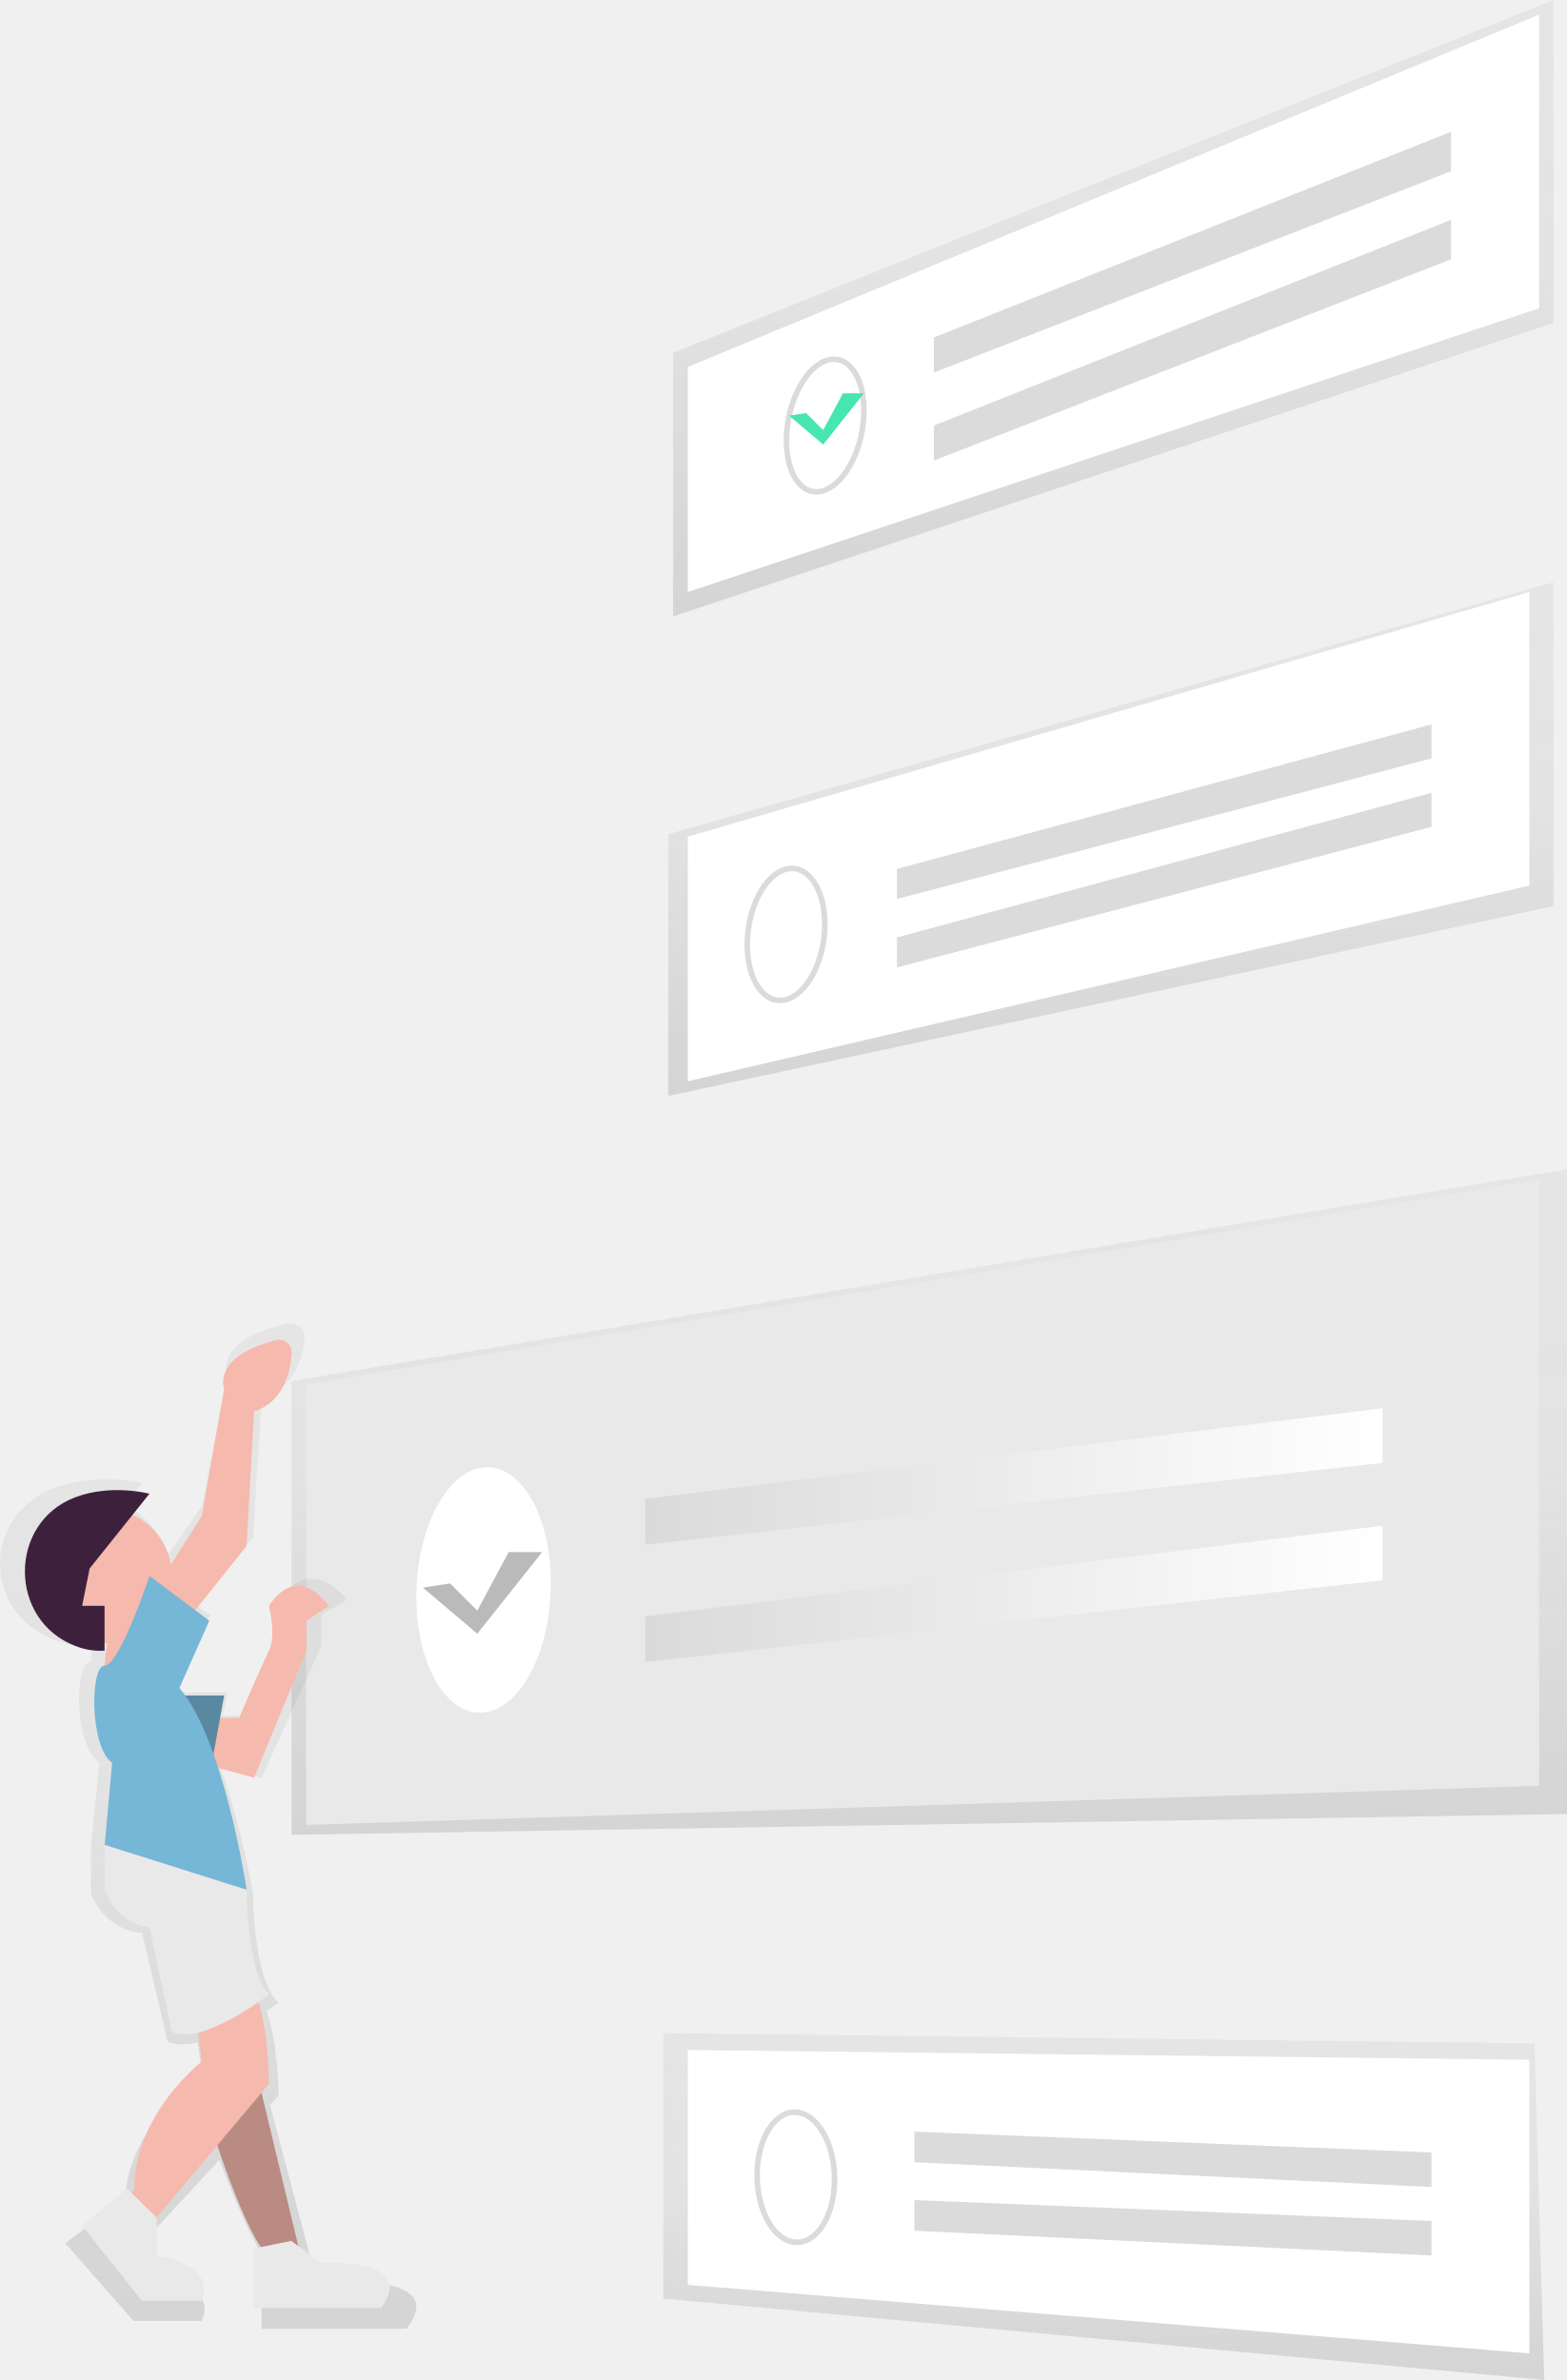
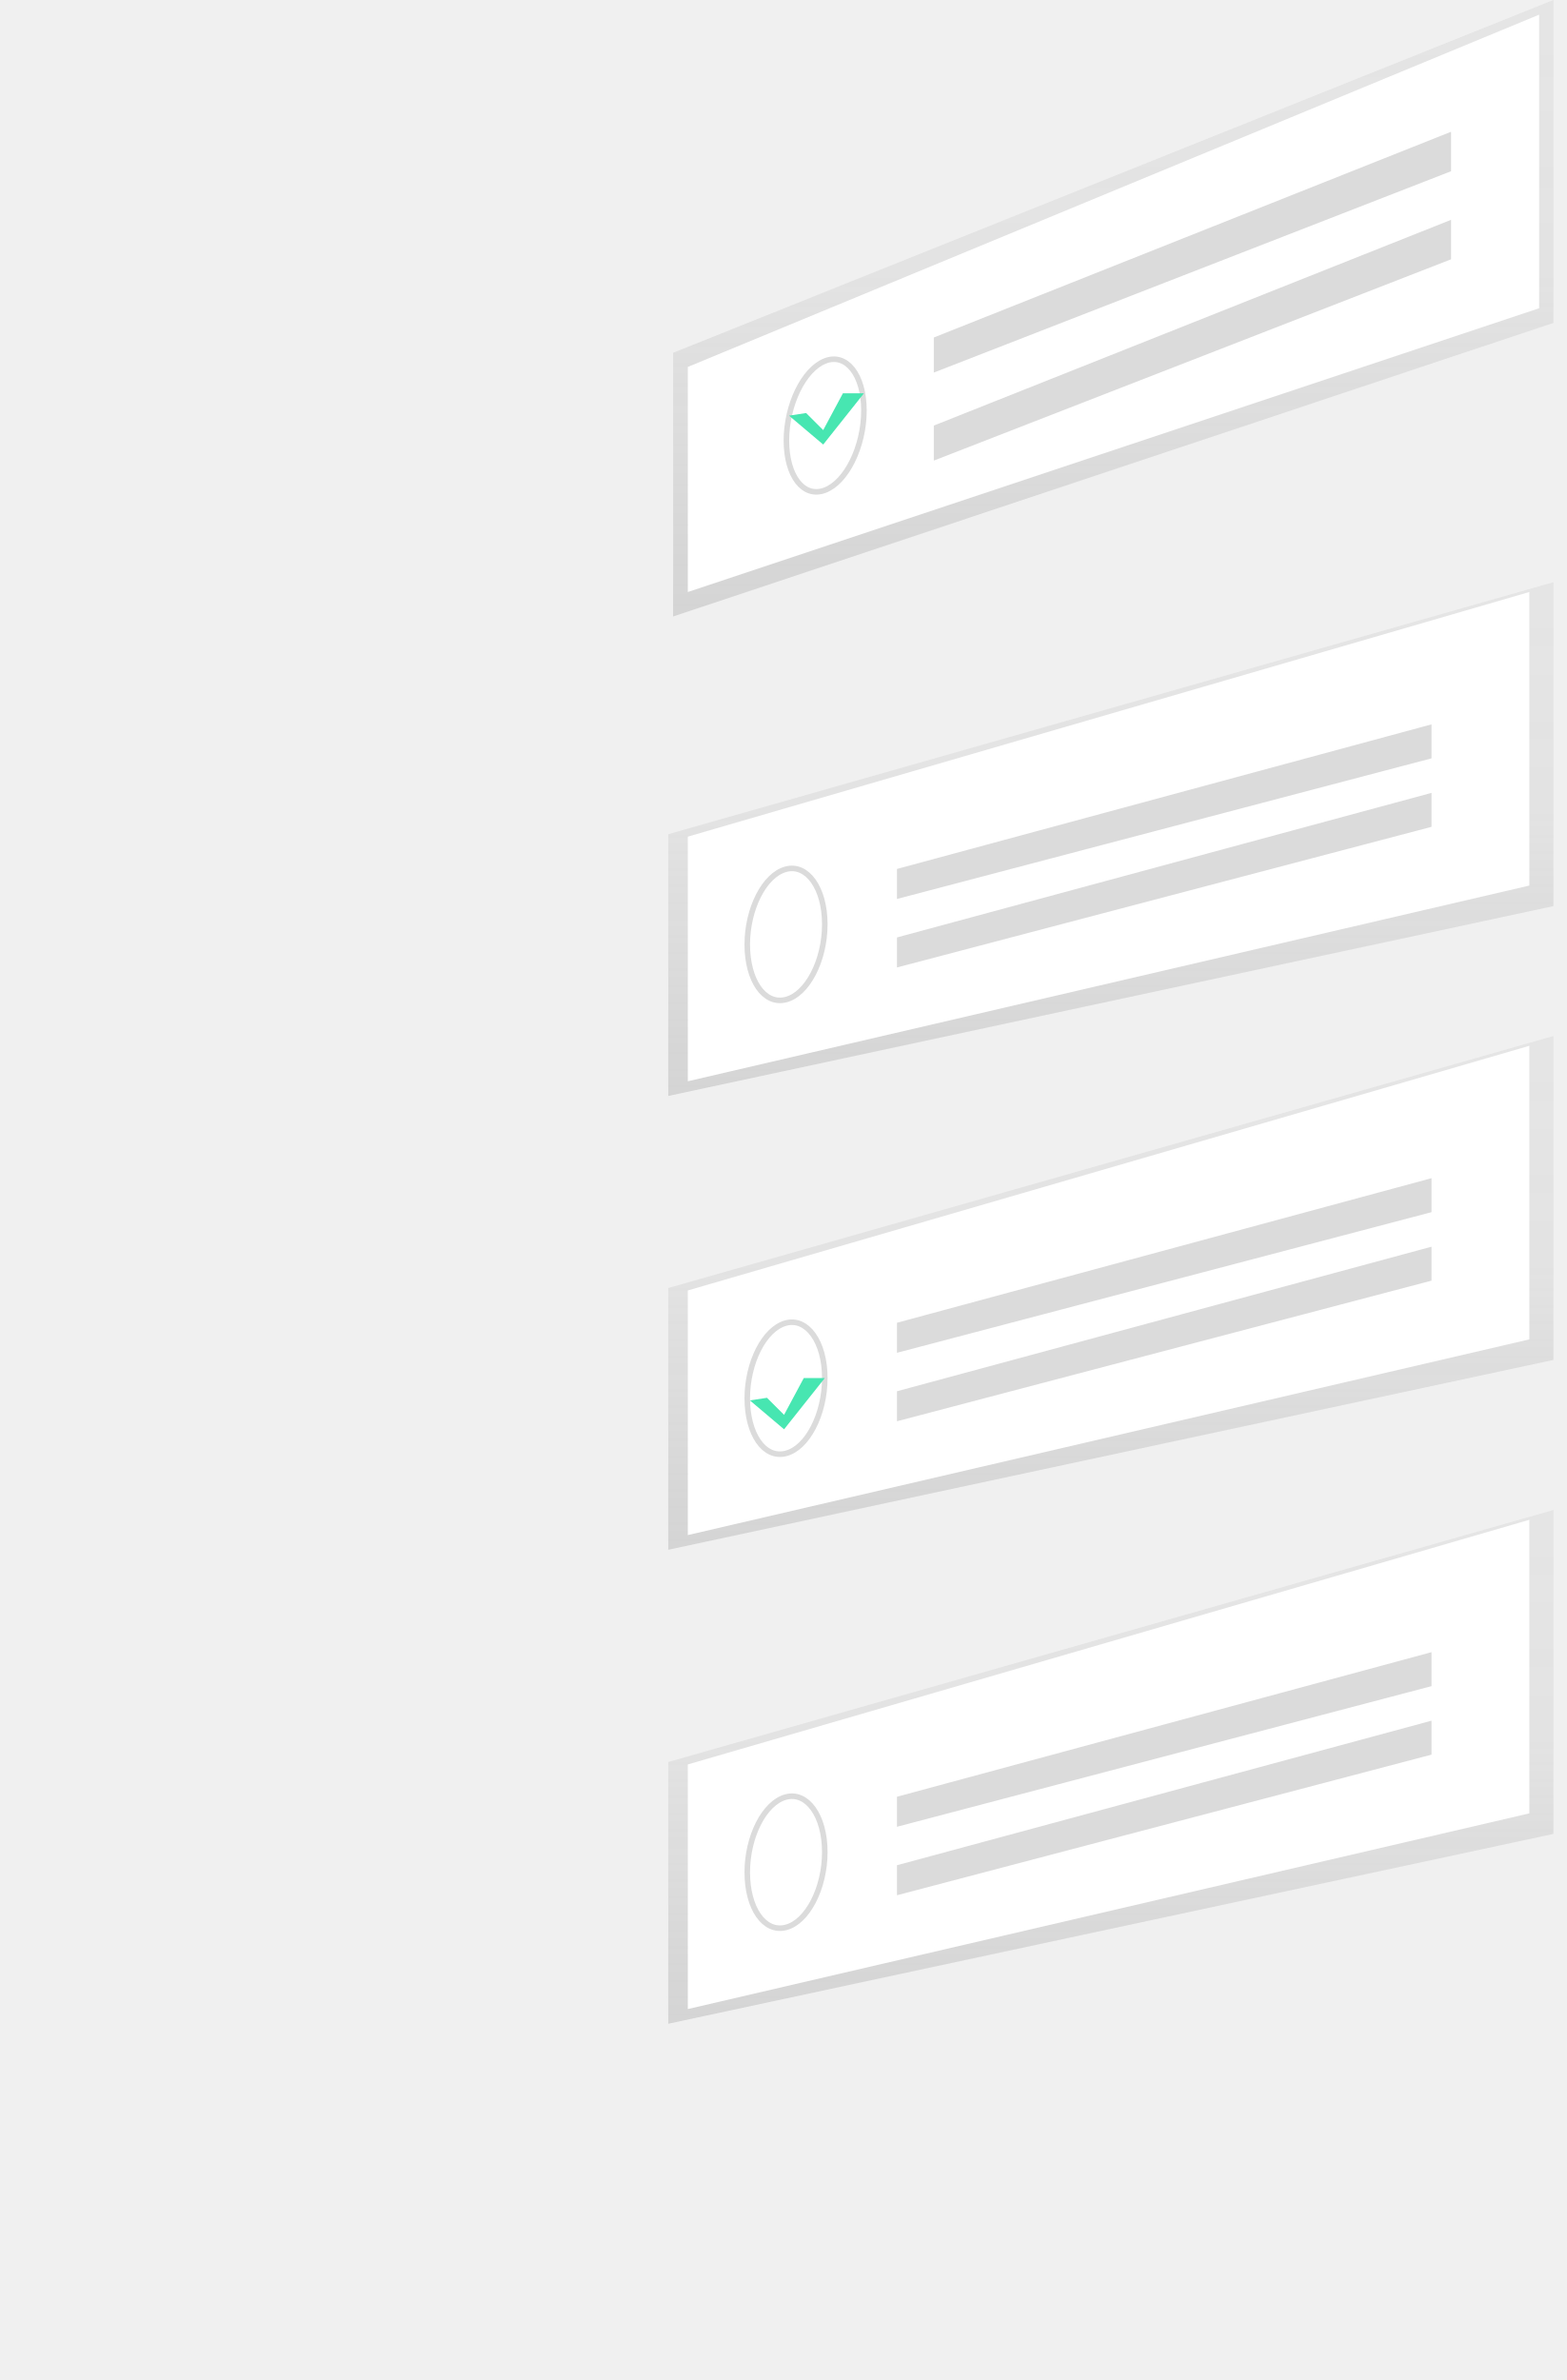
- <svg xmlns="http://www.w3.org/2000/svg" xmlns:xlink="http://www.w3.org/1999/xlink" id="2dd263b0-17c3-4832-94a1-efd01e704293" data-name="Layer 1" width="564.9" height="858" viewBox="0 0 564.9 858">
-   <defs>
+ <svg xmlns="http://www.w3.org/2000/svg" xmlns:xlink="http://www.w3.org/1999/xlink" id="2dd263b0-17c3-4832-94a1-efd01e704293" data-name="Layer 1" width="564.9" height="858" viewBox="0 0 564.9 858" version="1.1">
+   <defs id="defs19">
    <linearGradient id="48cbd5f8-dd6a-4902-855a-ac0ebdca0ab8" x1="335" y1="661.45" x2="335" y2="421.53" gradientUnits="userSpaceOnUse">
-       <stop offset="0" stop-color="gray" stop-opacity="0.25" />
-       <stop offset="0.54" stop-color="gray" stop-opacity="0.12" />
-       <stop offset="1" stop-color="gray" stop-opacity="0.1" />
+       <stop offset="0" stop-color="gray" stop-opacity="0.25" id="stop2" />
+       <stop offset="0.54" stop-color="gray" stop-opacity="0.12" id="stop4" />
+       <stop offset="1" stop-color="gray" stop-opacity="0.1" id="stop6" />
    </linearGradient>
    <linearGradient id="635ef7de-69ea-413a-a634-0ed37a80d0a0" x1="400.46" y1="395.09" x2="400.46" y2="209.89" xlink:href="#48cbd5f8-dd6a-4902-855a-ac0ebdca0ab8" />
    <linearGradient id="1972a281-8496-4e87-8315-a7d595070924" x1="232.62" y1="532.26" x2="498.42" y2="532.26" gradientUnits="userSpaceOnUse">
-       <stop offset="0" stop-color="#dadada" />
-       <stop offset="1" stop-color="#fff" />
+       <stop offset="0" stop-color="#dadada" id="stop10" />
+       <stop offset="1" stop-color="#fff" id="stop12" />
    </linearGradient>
    <linearGradient id="4fc3e5a2-91e5-47ea-98de-dc6f1c116699" x1="232.62" y1="574.59" x2="498.42" y2="574.59" xlink:href="#1972a281-8496-4e87-8315-a7d595070924" />
    <linearGradient id="900a01a2-0e45-436b-99d8-acc317faf847" x1="397.92" y1="858" x2="397.92" y2="732.95" xlink:href="#48cbd5f8-dd6a-4902-855a-ac0ebdca0ab8" />
    <linearGradient id="1de1d84a-3e03-483f-be7f-56a9502687c2" x1="401.35" y1="222.24" x2="401.35" y2="0" xlink:href="#48cbd5f8-dd6a-4902-855a-ac0ebdca0ab8" />
    <linearGradient id="ea3c10e5-040b-4a6e-b93f-0f3b5d2f843b" x1="392.58" y1="860.42" x2="392.58" y2="498.06" xlink:href="#48cbd5f8-dd6a-4902-855a-ac0ebdca0ab8" />
+     <linearGradient xlink:href="#48cbd5f8-dd6a-4902-855a-ac0ebdca0ab8" id="linearGradient4860" x1="400.46" y1="395.09" x2="400.46" y2="209.89" />
+     <linearGradient xlink:href="#48cbd5f8-dd6a-4902-855a-ac0ebdca0ab8" id="linearGradient4902" x1="400.46" y1="395.09" x2="400.46" y2="209.89" />
  </defs>
-   <polygon points="564.9 421.53 105.09 497.87 105.09 661.45 564.9 653.96 564.9 421.53" fill="url(#48cbd5f8-dd6a-4902-855a-ac0ebdca0ab8)" />
-   <polygon points="110.38 499.16 554.86 425.08 554.86 643.79 110.38 657.9 110.38 499.16" fill="#e9e9e9" />
-   <polygon points="560.02 209.89 240.91 300.73 240.91 395.09 560.02 326.66 560.02 209.89" fill="url(#635ef7de-69ea-413a-a634-0ed37a80d0a0)" />
-   <polygon points="551.33 213.42 247.96 301.61 247.96 389.8 551.33 319.25 551.33 213.42" fill="#fff" />
-   <path d="M614.89,354.2c0,13.11-6.35,25.29-14.11,27.19s-13.84-7-13.84-19.89,6.16-25,13.84-27.12S614.89,341.09,614.89,354.2Z" transform="translate(-317.55 -21)" fill="none" stroke="#dbdbdb" stroke-miterlimit="10" stroke-width="2" />
-   <polygon points="516.06 273.39 323.36 324.08 323.36 313.26 516.06 261.14 516.06 273.39" fill="#dbdbdb" />
-   <polygon points="516.06 298.08 323.36 348.77 323.36 337.95 516.06 285.84 516.06 298.08" fill="#dbdbdb" />
-   <path d="M516.12,591.68c0-24.85-11.17-43.47-24.69-41.62-13.25,1.82-23.8,22.68-23.8,46.63s10.55,42.63,23.8,41.71C505,637.46,516.12,616.54,516.12,591.68Z" transform="translate(-317.55 -21)" fill="#fff" />
-   <polygon points="498.42 527.38 232.62 556.85 232.62 540.34 498.42 507.68 498.42 527.38" fill="url(#1972a281-8496-4e87-8315-a7d595070924)" />
-   <polygon points="498.42 569.71 232.62 599.18 232.62 582.67 498.42 550.01 498.42 569.71" fill="url(#4fc3e5a2-91e5-47ea-98de-dc6f1c116699)" />
-   <polygon points="553.16 736.64 239.14 732.95 239.14 828.63 556.69 858 553.16 736.64" fill="url(#900a01a2-0e45-436b-99d8-acc317faf847)" />
-   <polygon points="551.33 742.56 247.96 739.03 247.96 823.7 551.33 848.39 551.33 742.56" fill="#fff" />
-   <path d="M618.42,806.64c0,13.08-6.35,23.24-14.11,22.7S590.48,818,590.48,805.16s6.16-23,13.84-22.71S618.42,793.56,618.42,806.64Z" transform="translate(-317.55 -21)" fill="none" stroke="#dbdbdb" stroke-miterlimit="10" stroke-width="2" />
-   <polygon points="516.06 788.42 329.63 779.49 329.63 768.45 516.06 775.98 516.06 788.42" fill="#dbdbdb" />
-   <polygon points="516.06 813.11 329.63 804.18 329.63 793.14 516.06 800.67 516.06 813.11" fill="#dbdbdb" />
-   <polygon points="560.02 0 242.67 127.17 242.67 222.24 560.02 116.41 560.02 0" fill="url(#1de1d84a-3e03-483f-be7f-56a9502687c2)" />
-   <polygon points="554.86 5.29 247.96 132.28 247.96 213.42 554.86 111.12 554.86 5.29" fill="#fff" />
-   <path d="M629,169c0,13-6.35,25.86-14.11,28.73s-13.84-5.2-13.84-17.93,6.16-25.53,13.84-28.63S629,156,629,169Z" transform="translate(-317.55 -21)" fill="none" stroke="#dbdbdb" stroke-miterlimit="10" stroke-width="2" />
-   <polygon points="523.11 61.73 336.64 134.31 336.64 121.67 523.11 47.5 523.11 61.73" fill="#dbdbdb" />
-   <polygon points="523.11 93.48 336.64 166.05 336.64 153.42 523.11 79.25 523.11 93.48" fill="#dbdbdb" />
-   <path d="M439.5,843.65l-9.45-6.44-15.14-57.35,3.06-3.31s0-18.5-4.31-30.71C416.33,744.15,418,743,418,743c-9.22-8.39-9.22-39.14-9.22-39.14s-3.91-23.68-11.72-45.61l14.79,3.67,21.52-47.53V603.19l9.22-5.59s-12.3-16.78-24.6,0c0,0,3.07,11.18,0,16.78s-12.3,25.16-12.3,25.16h-7.83l1.68-8.39H383.47c-.78-1-1.57-1.93-2.38-2.8l12.3-25.16-5.76-3.93,21.14-24,3.07-50.33c12.22-3.7,15-14.77,15.48-21.82.22-3.22-3.12-5.67-6.56-4.87-26.54,6.19-21.21,18.3-21.21,18.3L390.31,564,377.6,582.21c-1.54-8.33-7.56-15.25-15.75-18.67l6.94-7.89s-15.69-3.81-30.6,1.35c-27.55,9.52-27.49,46,0,55.57a30.11,30.11,0,0,0,12.14,1.8v-2.8c.39,0,.77,0,1.15-.05-.47,2.6-.91,5.54-1.14,8.44h0c-6.15,0-6.15,30.76,3.07,36.35l-3.07,30.76v16.78c6.15,14,18.45,14,18.45,14L378,757c2.92,1.33,6.72,1.23,10.8.31l1.49,10.87s-27.67,19.57-27.67,47.53l-1,1.83-2.07-1.83-18.45,14,24.6,28h24.6c6.15-14-18.45-16.78-18.45-16.78l-.12-14.37,24.93-26.92c4.23,11.25,11.77,29.95,18,38l-2.81.51v22.37H464.1C479.47,840.85,439.5,843.65,439.5,843.65Z" transform="translate(-317.55 -21)" fill="url(#ea3c10e5-040b-4a6e-b93f-0f3b5d2f843b)" />
-   <path d="M357.81,605.43s-6.1,25.62,0,29.28l18.3-11-12.2-23.18Z" transform="translate(-317.55 -21)" fill="#f6b9ad" />
-   <path d="M425.29,831.56l-16.16-67.34L393,785.76s13.47,43.1,21.55,48.48Z" transform="translate(-317.55 -21)" fill="#b98b82" />
-   <path d="M436.07,599.91s-10.77-16.16-21.55,0c0,0,2.69,10.77,0,16.16s-10.77,24.24-10.77,24.24H379.5v13.47l29.63,8.08L428,616.07V605.29Z" transform="translate(-317.55 -21)" fill="#f6b9ad" />
-   <polygon points="80.81 611.23 75.42 640.86 53.87 635.47 53.87 611.23 80.81 611.23" fill="#5989a1" />
-   <circle cx="37.71" cy="568.13" r="24.24" fill="#f6b9ad" />
-   <path d="M349.87,586.44l21.55-26.94s-13.75-3.67-26.81,1.3c-24.13,9.17-24.09,44.27,0,53.53a24.15,24.15,0,0,0,10.63,1.74V599.91h-8.08Z" transform="translate(-317.55 -21)" fill="#3d213c" />
-   <path d="M409.13,529.87l-2.69,48.48-21.55,26.94-13.47-8.08,18.86-29.63,8.08-45.79s-4.67-11.67,18.59-17.63a4.59,4.59,0,0,1,5.75,4.69C422.27,515.64,419.84,526.3,409.13,529.87Z" transform="translate(-317.55 -21)" fill="#f6b9ad" />
-   <path d="M387.58,742.67l2.69,21.55S366,783.07,366,810l-2.69,5.39,8.08,8.08,43.1-51.18s0-29.63-8.08-37.71Z" transform="translate(-317.55 -21)" fill="#f6b9ad" />
-   <path d="M374,820.41l.11,13.84s21.55,2.69,16.16,16.16H368.73l-21.55-26.94L363.34,810Z" transform="translate(-317.55 -21)" fill="#e9e9e9" />
-   <path d="M422.6,828.86l10.77,8.08s35-2.69,21.55,16.16H409.13V831.56Z" transform="translate(-317.55 -21)" fill="#e9e9e9" />
-   <path d="M414.52,740s-24.24,18.86-35,13.47l-8.08-37.71s-10.77,0-16.16-13.47V686.1l51.18,16.16S406.44,731.89,414.52,740Z" transform="translate(-317.55 -21)" fill="#e9e9e9" />
-   <path d="M393,605.29l-21.55-16.16s-10.77,32.32-16.16,32.32-5.39,29.63,2.69,35l-2.69,29.63,51.18,16.16s-8.08-53.87-24.24-72.73Z" transform="translate(-317.55 -21)" fill="#76b6d7" />
-   <polygon points="284.45 149.84 290.61 148.9 296.77 155.05 303.87 141.79 311.45 141.79 296.77 160.26 284.45 149.84" fill="#47e6b1" />
-   <polygon points="152.45 572.35 162.26 570.84 172.07 580.65 183.38 559.53 195.45 559.53 172.07 588.95 152.45 572.35" fill="#e9e9e9" />
-   <polygon points="152.45 572.35 162.26 570.84 172.07 580.65 183.38 559.53 195.45 559.53 172.07 588.95 152.45 572.35" opacity="0.2" />
+   <g id="g4753">
+     <polygon id="polygon27" fill="url(#635ef7de-69ea-413a-a634-0ed37a80d0a0)" points="560.02 209.89 240.91 300.73 240.91 395.09 560.02 326.66 560.02 209.89" />
+     <polygon id="polygon29" fill="#fff" points="551.33 213.42 247.96 301.61 247.96 389.8 551.33 319.25 551.33 213.42" />
+     <path id="path31" stroke-width="2" stroke-miterlimit="10" stroke="#dbdbdb" fill="none" transform="translate(-317.55 -21)" d="M614.89,354.2c0,13.11-6.35,25.29-14.11,27.19s-13.84-7-13.84-19.89,6.16-25,13.84-27.12S614.89,341.09,614.89,354.2Z" />
+     <polygon id="polygon33" fill="#dbdbdb" points="516.06 273.39 323.36 324.08 323.36 313.26 516.06 261.14 516.06 273.39" />
+     <polygon id="polygon35" fill="#dbdbdb" points="516.06 298.08 323.36 348.77 323.36 337.95 516.06 285.84 516.06 298.08" />
+   </g>
+   <g id="g4753-3" transform="translate(0,163.6017)">
+     <polygon style="fill:url(#linearGradient4860)" id="polygon27-8" points="240.91,300.73 240.91,395.09 560.02,326.66 560.02,209.89 " />
+     <polygon style="fill:#ffffff" id="polygon29-0" points="247.96,301.61 247.96,389.8 551.33,319.25 551.33,213.42 " />
+     <path style="fill:none;stroke:#dbdbdb;stroke-width:2;stroke-miterlimit:10" id="path31-6" stroke-miterlimit="10" transform="translate(-317.55,-21)" d="m 614.89,354.2 c 0,13.11 -6.35,25.29 -14.11,27.19 -7.76,1.9 -13.84,-7 -13.84,-19.89 0,-12.89 6.16,-25 13.84,-27.12 7.68,-2.12 14.11,6.71 14.11,19.82 z" />
+     <polygon style="fill:#dbdbdb" id="polygon33-6" points="323.36,324.08 323.36,313.26 516.06,261.14 516.06,273.39 " />
+     <polygon style="fill:#dbdbdb" id="polygon35-3" points="323.36,348.77 323.36,337.95 516.06,285.84 516.06,298.08 " />
+   </g>
+   <g id="g4910">
+     <polygon id="polygon53" fill="url(#1de1d84a-3e03-483f-be7f-56a9502687c2)" points="560.02 0 242.67 127.17 242.67 222.24 560.02 116.41 560.02 0" />
+     <polygon id="polygon55" fill="#fff" points="554.86 5.29 247.96 132.28 247.96 213.42 554.86 111.12 554.86 5.29" />
+     <path id="path57" stroke-width="2" stroke-miterlimit="10" stroke="#dbdbdb" fill="none" transform="translate(-317.55 -21)" d="M629,169c0,13-6.35,25.86-14.11,28.73s-13.84-5.2-13.84-17.93,6.16-25.53,13.84-28.63S629,156,629,169Z" />
+     <polygon id="polygon59" fill="#dbdbdb" points="523.11 61.73 336.64 134.31 336.64 121.67 523.11 47.5 523.11 61.73" />
+     <polygon id="polygon61" fill="#dbdbdb" points="523.11 93.48 336.64 166.05 336.64 153.42 523.11 79.25 523.11 93.48" />
+     <polygon id="polygon89" fill="#47e6b1" points="284.45 149.84 290.61 148.9 296.77 155.05 303.87 141.79 311.45 141.79 296.77 160.26 284.45 149.84" />
+     <polygon style="fill:#47e6b1" id="polygon89-9" points="296.77,160.26 284.45,149.84 290.61,148.9 296.77,155.05 303.87,141.79 311.45,141.79 " transform="translate(-14.11,355.0117)" />
+   </g>
+   <g id="g4753-3-1" transform="translate(0,334.4746)">
+     <polygon style="fill:url(#linearGradient4902)" id="polygon27-8-1" points="240.91,395.09 560.02,326.66 560.02,209.89 240.91,300.73 " />
+     <polygon style="fill:#ffffff" id="polygon29-0-2" points="247.96,389.8 551.33,319.25 551.33,213.42 247.96,301.61 " />
+     <path style="fill:none;stroke:#dbdbdb;stroke-width:2;stroke-miterlimit:10" id="path31-6-4" stroke-miterlimit="10" transform="translate(-317.55,-21)" d="m 614.89,354.2 c 0,13.11 -6.35,25.29 -14.11,27.19 -7.76,1.9 -13.84,-7 -13.84,-19.89 0,-12.89 6.16,-25 13.84,-27.12 7.68,-2.12 14.11,6.71 14.11,19.82 z" />
+     <polygon style="fill:#dbdbdb" id="polygon33-6-5" points="323.36,313.26 516.06,261.14 516.06,273.39 323.36,324.08 " />
+     <polygon style="fill:#dbdbdb" id="polygon35-3-0" points="323.36,337.95 516.06,285.84 516.06,298.08 323.36,348.77 " />
+   </g>
</svg>
